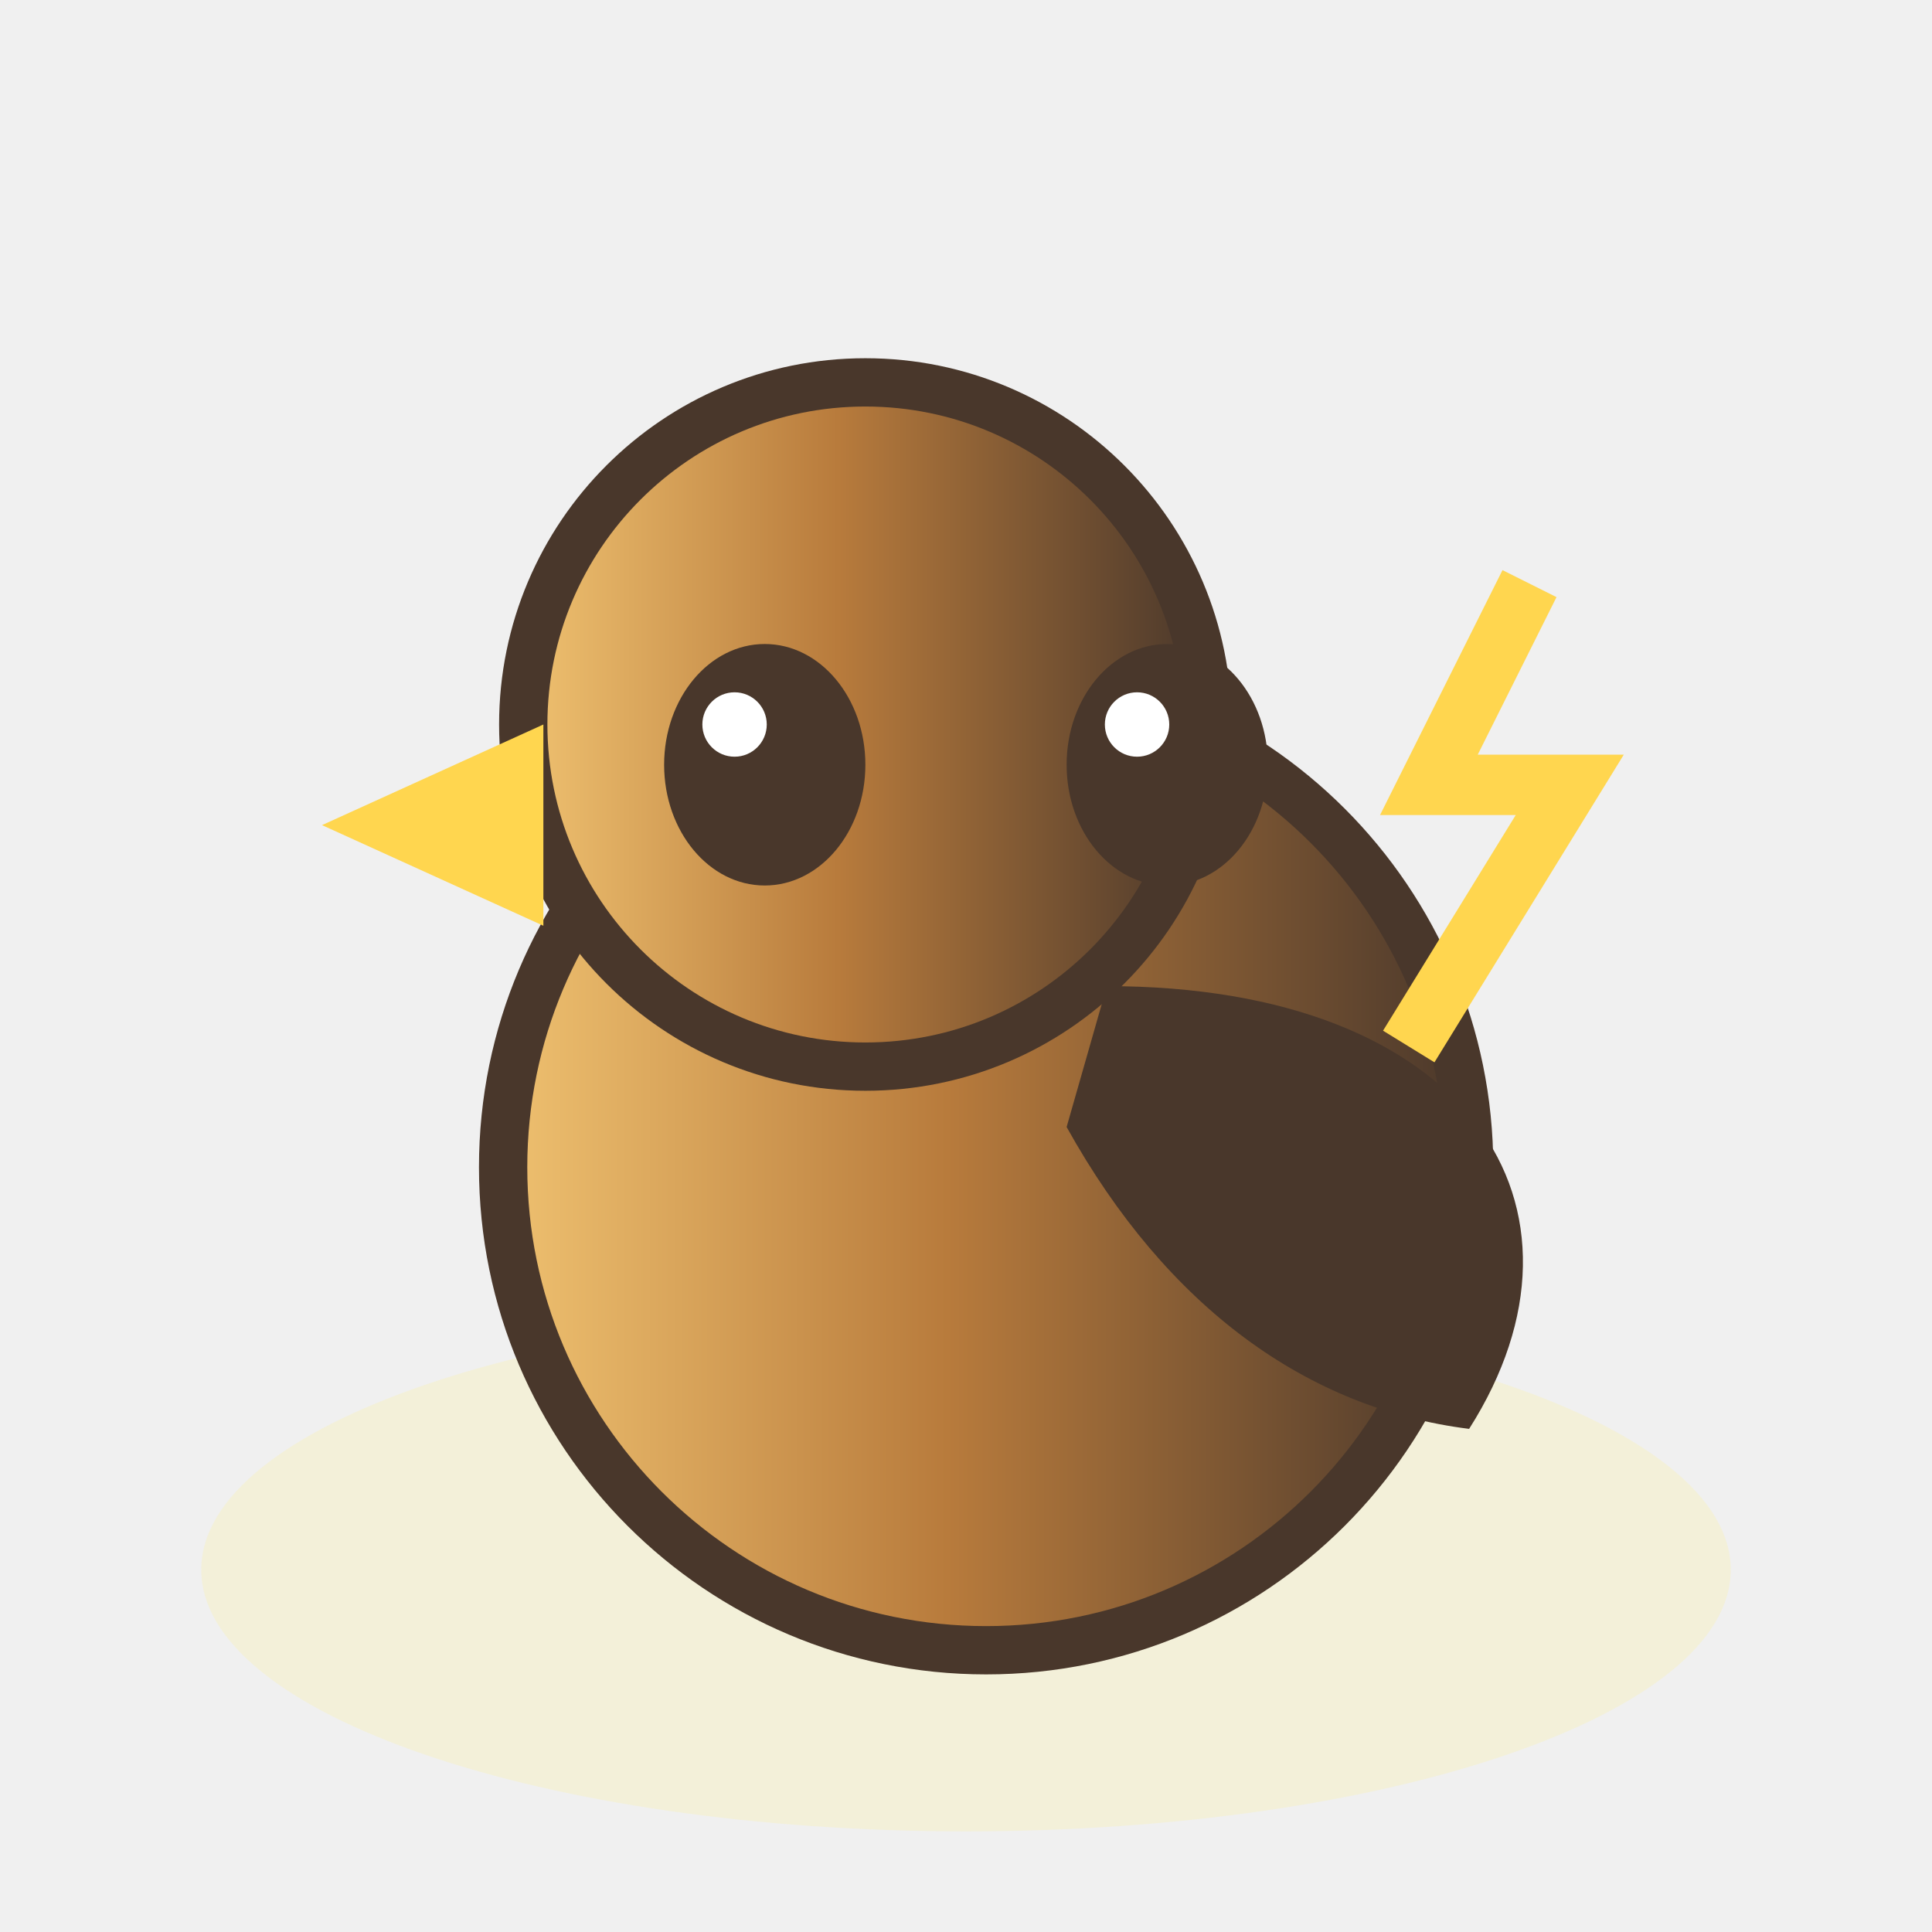
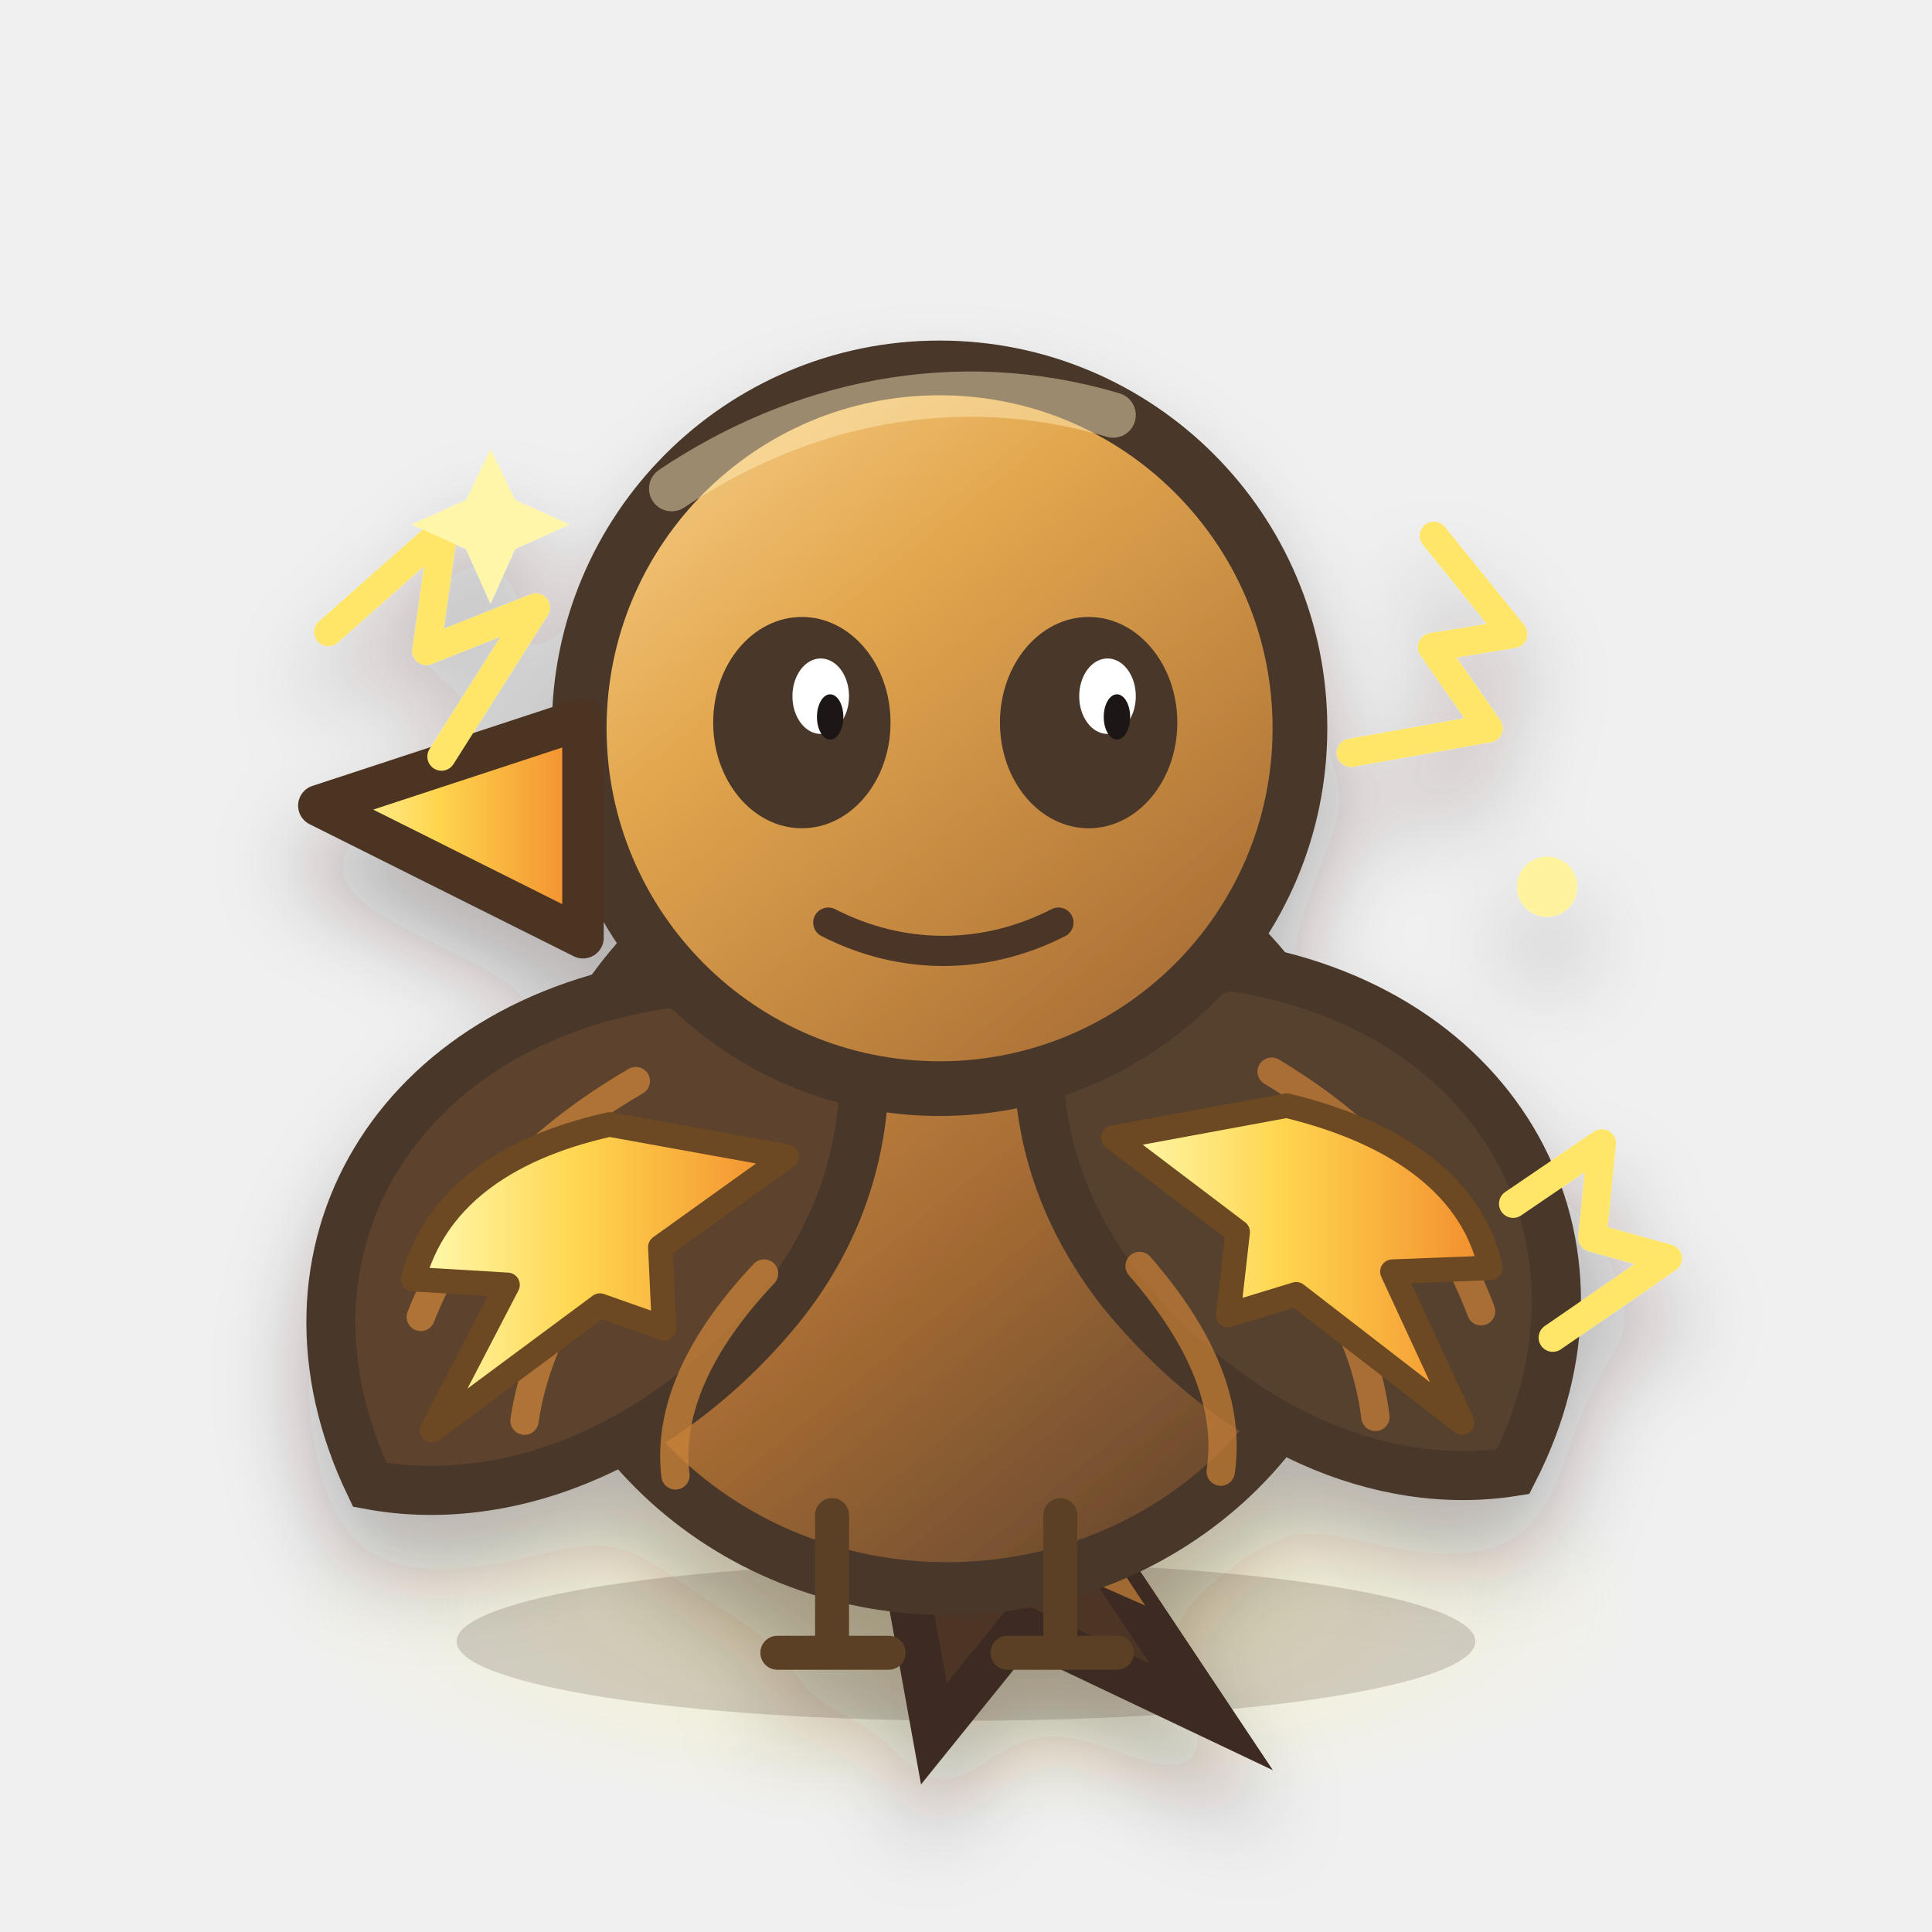
- <svg xmlns="http://www.w3.org/2000/svg" width="1024" height="1024" viewBox="0 0 96 96" role="img" data-looper-id="lokdex:g1:009" data-looper-name="Sparkwing Sparrow">
+ <svg xmlns="http://www.w3.org/2000/svg" width="1024" height="1024" viewBox="0 0 1024 1024" role="img" aria-labelledby="title desc" data-looper-id="lokdex:g1:009" data-looper-name="Sparkwing Sparrow" data-art-version="2">
  <defs>
-     <linearGradient id="body">
-       <stop offset="0" stop-color="#efc170" />
-       <stop offset=".46" stop-color="#b87b3c" />
+     <linearGradient id="feather" x1="250" y1="190" x2="770" y2="830" gradientUnits="userSpaceOnUse">
+       <stop stop-color="#ffe0a0" />
+       <stop offset=".28" stop-color="#e3a74f" />
+       <stop offset=".62" stop-color="#a86d34" />
      <stop offset="1" stop-color="#49372b" />
    </linearGradient>
+     <linearGradient id="spark">
+       <stop stop-color="#fffbb2" />
+       <stop offset=".45" stop-color="#ffd54e" />
+       <stop offset="1" stop-color="#f28b2d" />
+     </linearGradient>
+     <radialGradient id="aura">
+       <stop stop-color="#fff071" stop-opacity=".38" />
+       <stop offset="1" stop-color="#fff071" stop-opacity="0" />
+     </radialGradient>
+     <filter id="shadow" x="-30%" y="-30%" width="170%" height="190%">
+       <feDropShadow dx="0" dy="30" stdDeviation="23" flood-color="#322417" flood-opacity=".3" />
+     </filter>
  </defs>
-   <ellipse cx="48" cy="78" rx="38" ry="13" fill="#fff071" opacity=".18" />
-   <ellipse cx="49" cy="58" rx="24" ry="24" fill="url(#body)" stroke="#49372b" stroke-width="2.4" />
-   <circle cx="43" cy="36" r="17" fill="url(#body)" stroke="#49372b" stroke-width="2.4" />
-   <path d="M55 49c18 0 25 11 18 22-8-1-15-6-20-15Z" fill="#49372b" />
-   <path d="m27 36-11 5 11 5Z" fill="#ffd64f" />
-   <ellipse cx="38" cy="38" rx="5" ry="6" fill="#49372b" />
-   <ellipse cx="58" cy="38" rx="5" ry="6" fill="#49372b" />
-   <circle cx="36.5" cy="36" r="1.6" fill="#fff" />
-   <circle cx="56.5" cy="36" r="1.6" fill="#fff" />
-   <path d="m76 29-5 10h7l-8 13" fill="none" stroke="#ffd64f" stroke-width="3" />
+   <ellipse cx="512" cy="850" rx="360" ry="116" fill="url(#aura)" />
+   <ellipse cx="512" cy="870" rx="270" ry="42" fill="#3b291b" opacity=".18" />
+   <g id="character" filter="url(#shadow)">
+     <g id="tail">
+       <path d="M530 742 642 910l-101-48-46 57-30-166Z" fill="#4d3627" stroke="#3c2a20" stroke-width="23" />
+       <path d="M552 768 607 851l-59-26" fill="#d58c3a" opacity=".65" />
+     </g>
+     <ellipse cx="502" cy="639" rx="214" ry="203" fill="url(#feather)" stroke="#49372b" stroke-width="28" />
+     <g id="left-wing">
+       <path d="M356 521c-147 20-219 143-160 266 70 13 152-17 214-90 33-39 50-86 48-139Z" fill="#5d422d" stroke="#49372b" stroke-width="26" />
+       <path d="M337 573c-55 32-94 74-114 125m141-78c-50 41-79 85-86 133m127-78c-35 37-51 73-47 107" fill="none" stroke="#c68138" stroke-width="15" stroke-linecap="round" opacity=".78" />
+     </g>
+     <g id="right-wing">
+       <path d="M651 512c145 21 213 147 151 268-70 11-148-22-208-96-31-40-47-86-43-139Z" fill="#57402f" stroke="#49372b" stroke-width="26" />
+       <path d="M674 568c55 33 92 76 111 127m-139-79c49 42 77 87 83 135m-125-80c34 39 48 75 43 109" fill="none" stroke="#c37d36" stroke-width="15" stroke-linecap="round" opacity=".76" />
+     </g>
+     <g id="head">
+       <circle cx="498" cy="386" r="191" fill="url(#feather)" stroke="#49372b" stroke-width="29" />
+       <path d="M356 259c67-45 150-64 234-39" fill="none" stroke="#fff0bd" stroke-width="24" stroke-linecap="round" opacity=".45" />
+       <path d="M309 381 169 427l140 70Z" fill="url(#spark)" stroke="#4c3424" stroke-width="22" stroke-linejoin="round" />
+     </g>
+     <g id="face">
+       <ellipse cx="425" cy="383" rx="47" ry="56" fill="#49372b" />
+       <ellipse cx="577" cy="383" rx="47" ry="56" fill="#49372b" />
+       <ellipse cx="435" cy="369" rx="15" ry="20" fill="#fff" />
+       <ellipse cx="587" cy="369" rx="15" ry="20" fill="#fff" />
+       <ellipse cx="440" cy="380" rx="7" ry="12" fill="#1f1813" />
+       <ellipse cx="592" cy="380" rx="7" ry="12" fill="#1f1813" />
+       <path d="M439 489c39 20 83 20 122 0" fill="none" stroke="#4c3528" stroke-width="16" stroke-linecap="round" />
+     </g>
+     <g id="spark-feathers">
+       <path d="M323 596c-58 13-93 41-104 82l50 3-40 77 89-66 34 12-2-43 67-48Z" fill="url(#spark)" stroke="#6c4922" stroke-width="13" stroke-linejoin="round" />
+       <path d="M682 586c62 15 99 45 108 86l-52 2 37 80-88-68-36 11 5-44-66-50Z" fill="url(#spark)" stroke="#6c4922" stroke-width="13" stroke-linejoin="round" />
+     </g>
+     <g id="electric-arcs" fill="none" stroke="#ffe667" stroke-width="15" stroke-linecap="round" stroke-linejoin="round">
+       <path d="m174 335 61-54-9 64 58-23-50 79" />
+       <path d="m760 284 42 52-43 7 30 43-73 13" />
+       <path d="m802 638 47-32-5 50 40 11-61 42" />
+     </g>
+     <g id="feet" fill="none" stroke="#5c4027" stroke-width="18" stroke-linecap="round">
+       <path d="M441 803v73m-29 0h59m91-73v73m-28 0h58" />
+     </g>
+     <g id="glints">
+       <path d="m260 238 13 27 29 13-29 13-13 29-13-29-29-13 29-13Z" fill="#fff6aa" />
+       <circle cx="820" cy="470" r="16" fill="#fff3a0" />
+     </g>
+   </g>
</svg>
